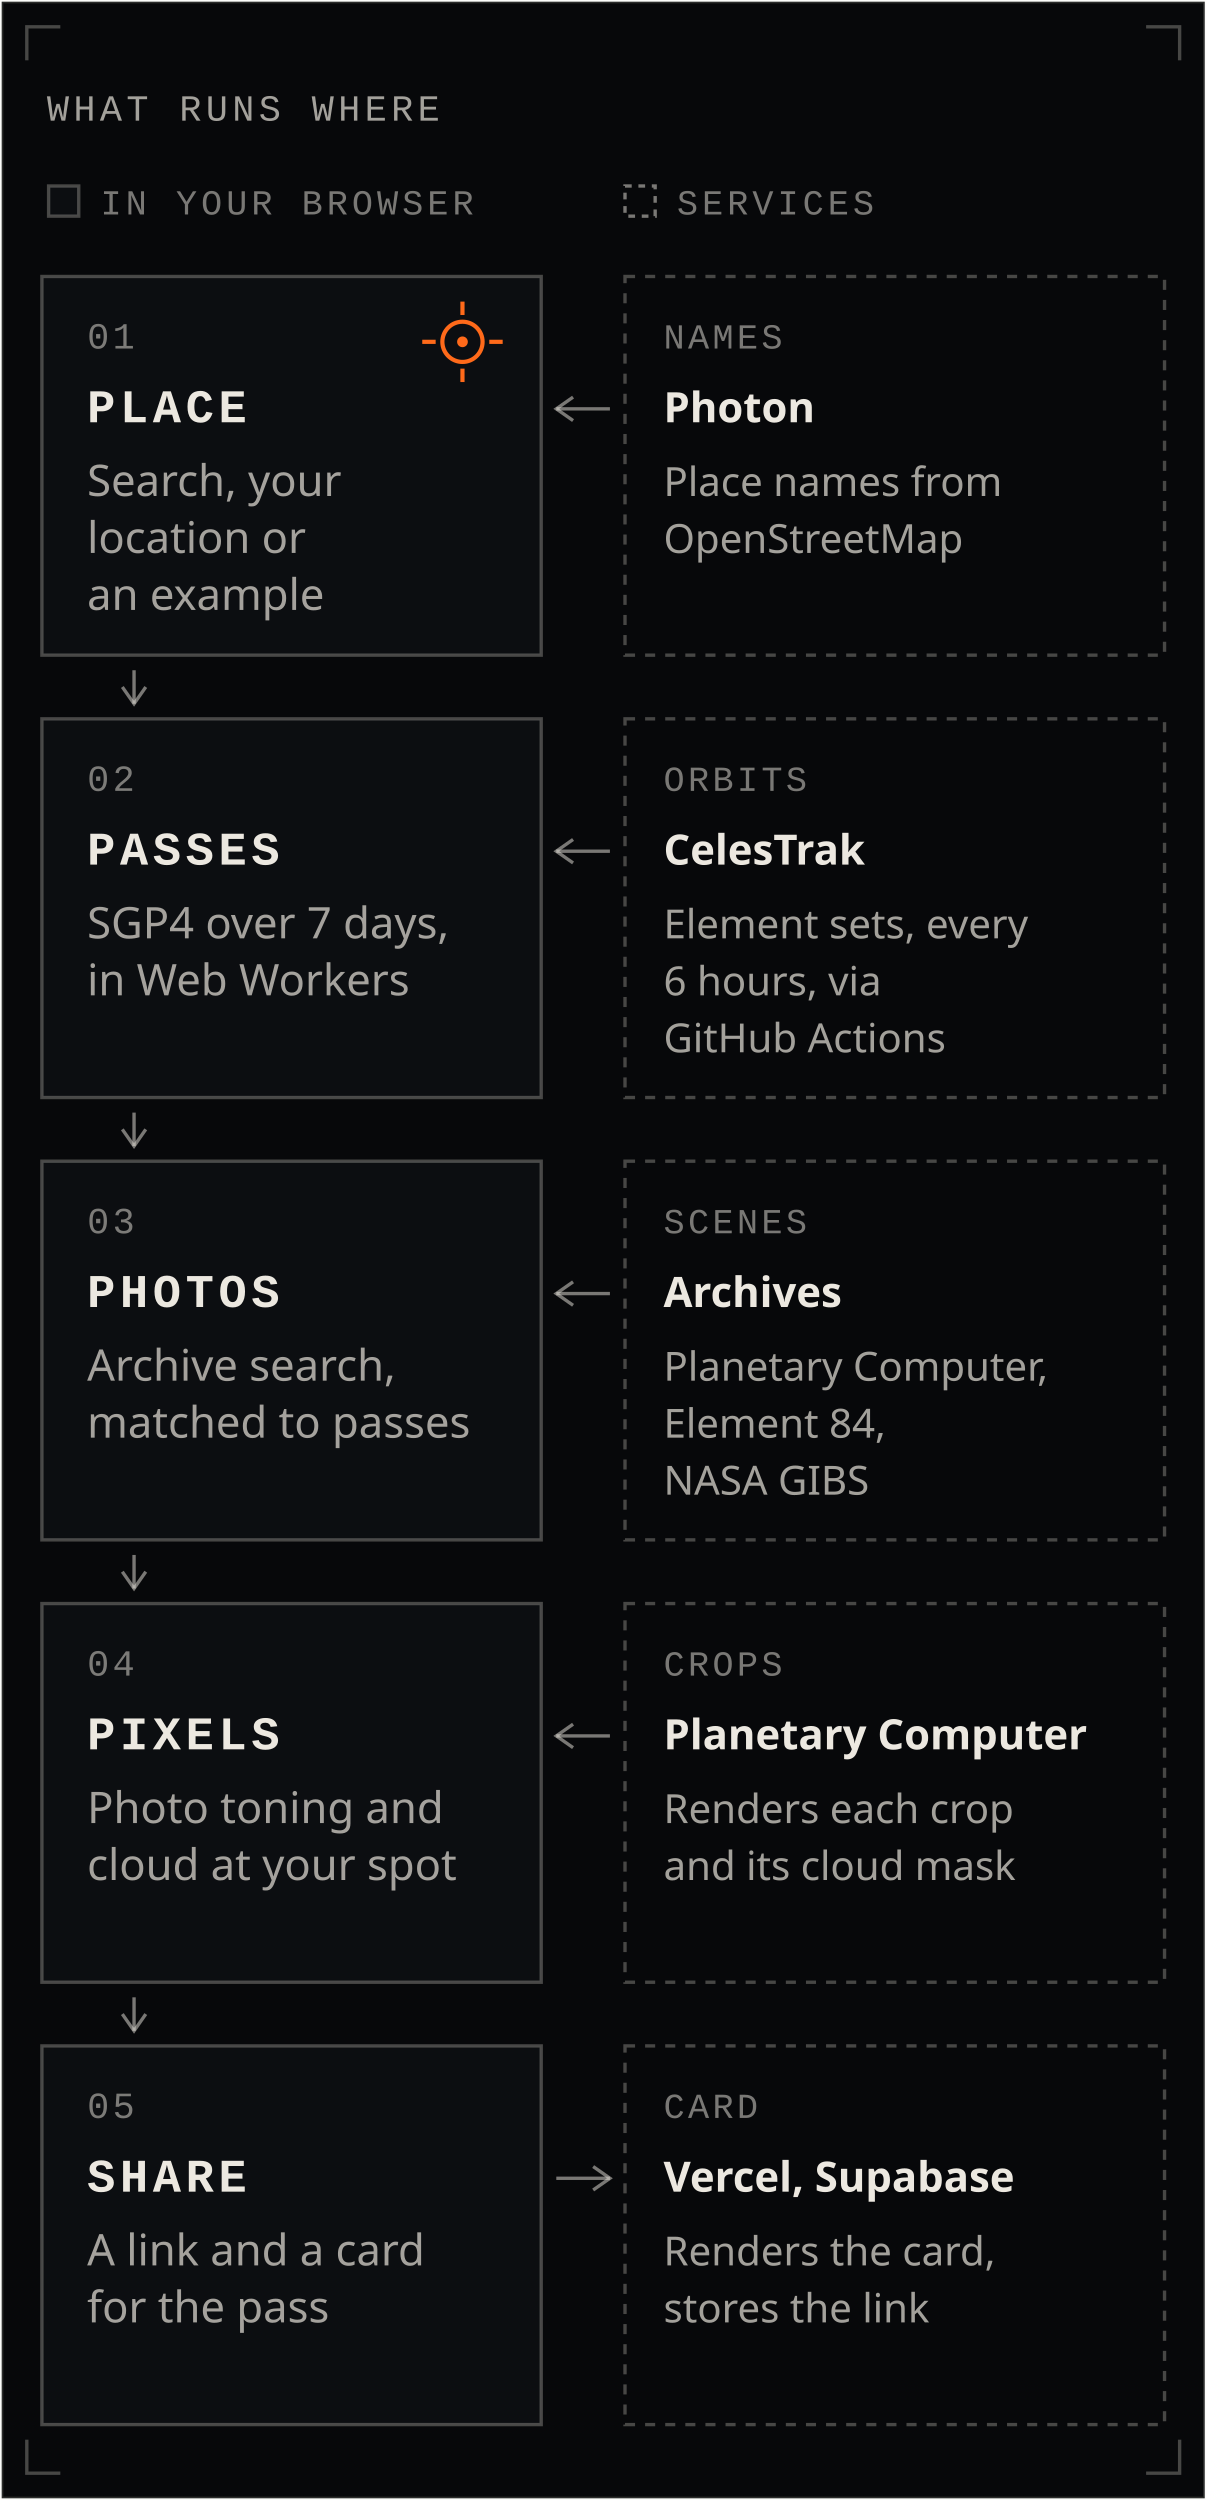
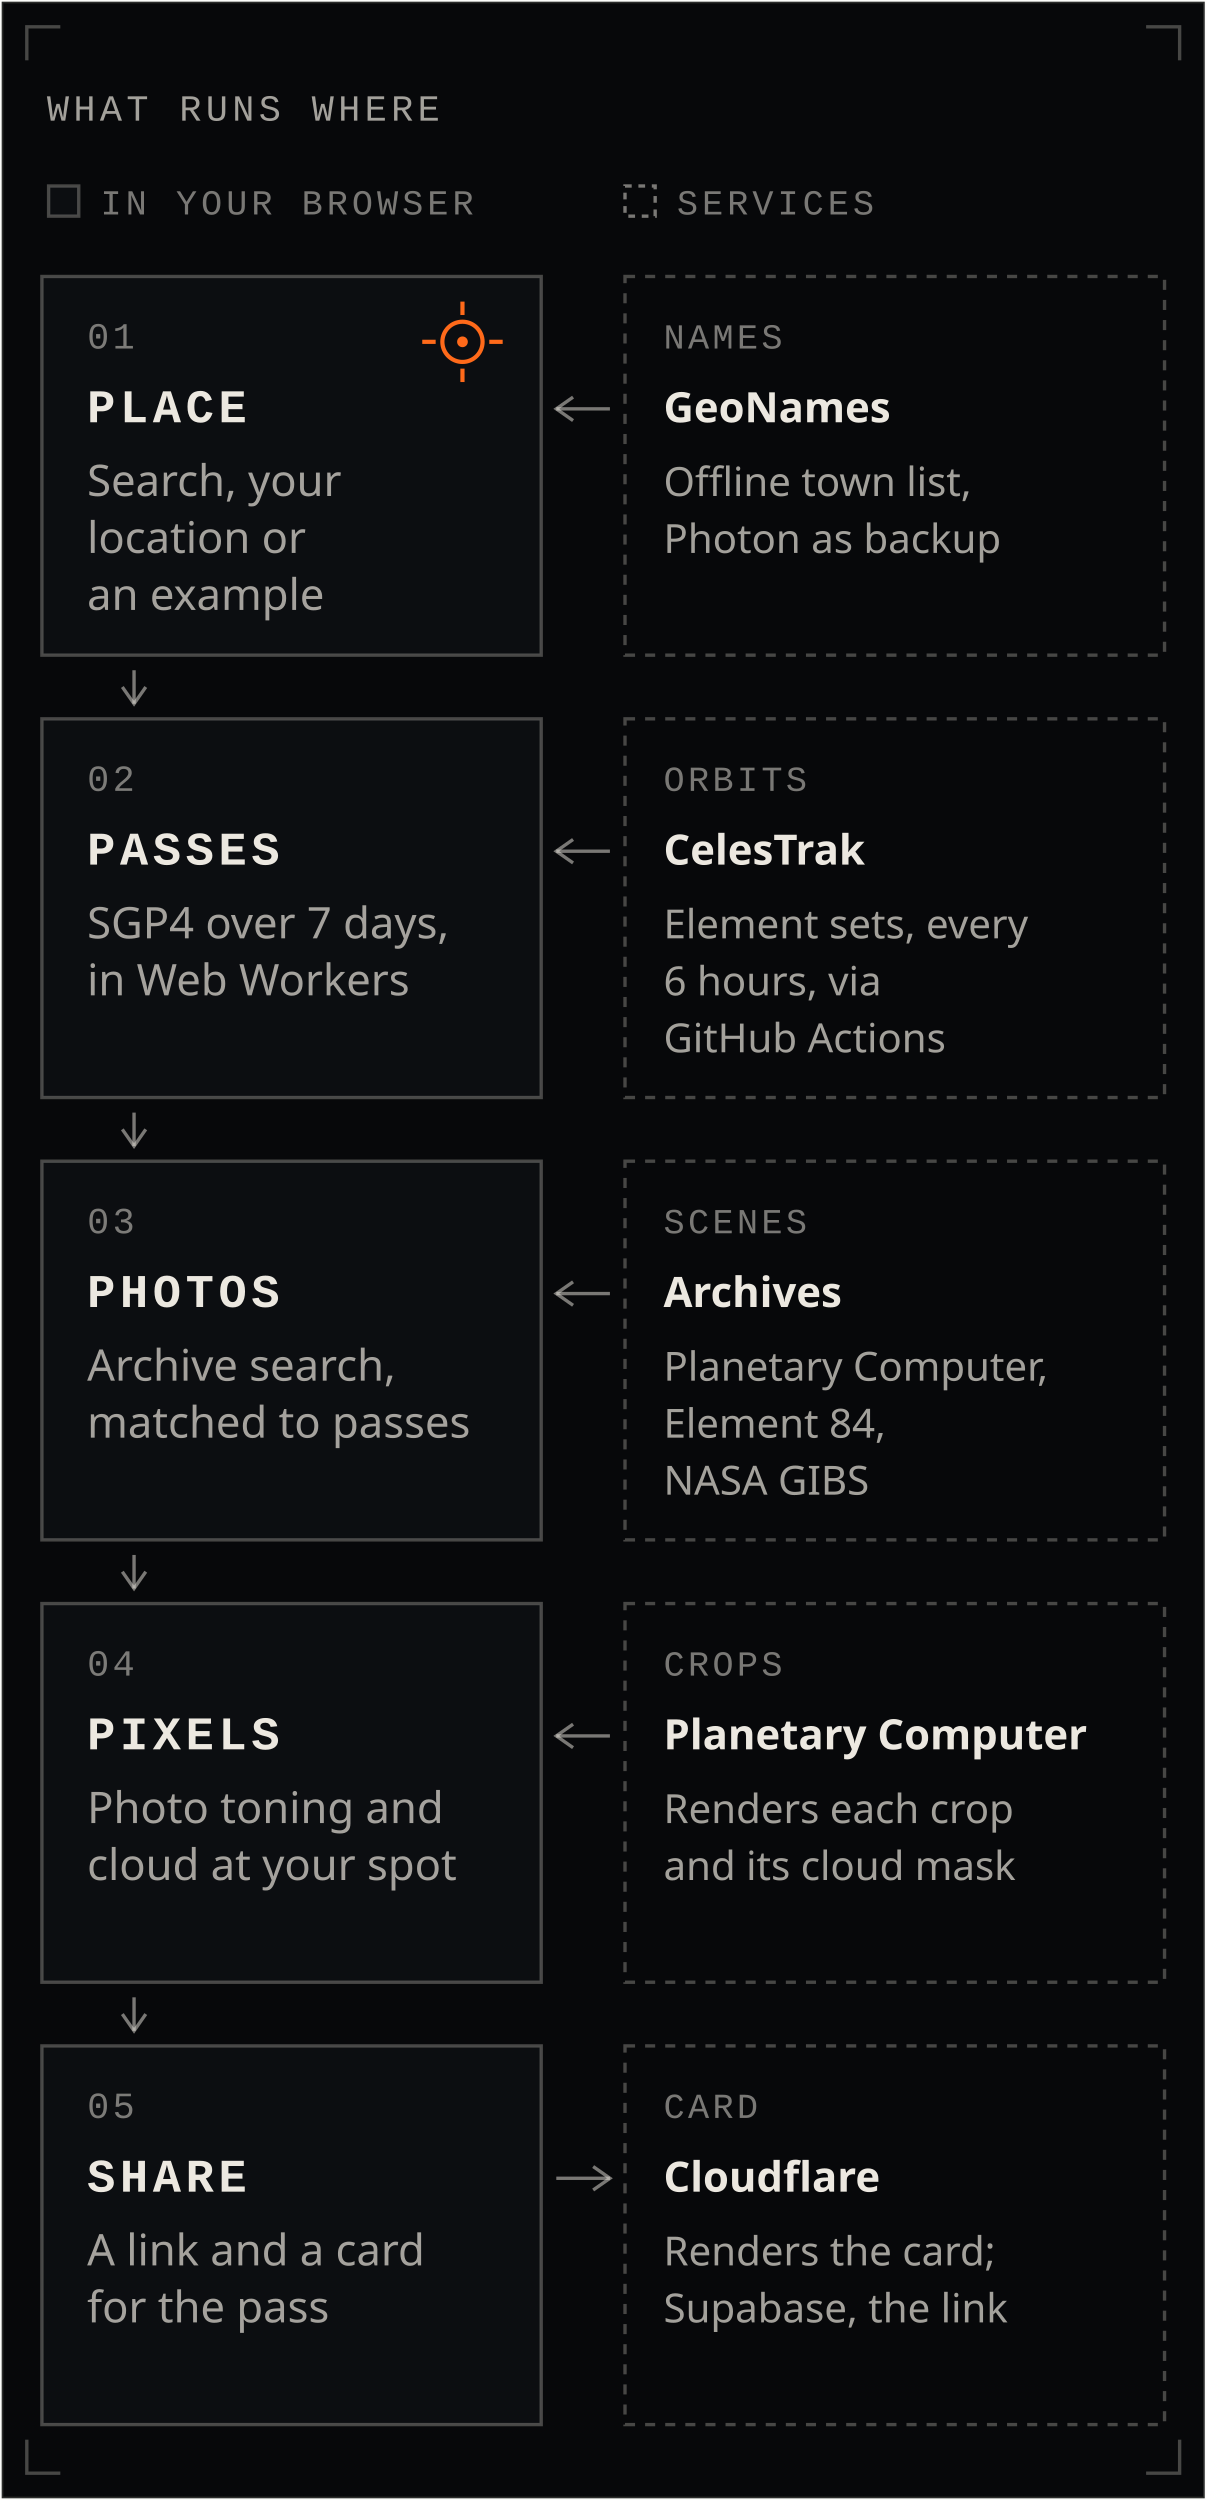
<svg xmlns="http://www.w3.org/2000/svg" viewBox="0 0 360 746" width="360" height="746" role="img" aria-labelledby="t d">
  <rect x="0.5" y="0.5" width="359" height="745" fill="#07080A" stroke="rgba(236,232,224,0.16)" />
  <path d="M8 18 V8 H18" fill="none" stroke="rgba(236,232,224,0.28)" stroke-width="1" />
  <path d="M352 18 V8 H342" fill="none" stroke="rgba(236,232,224,0.28)" stroke-width="1" />
  <path d="M8 728 V738 H18" fill="none" stroke="rgba(236,232,224,0.28)" stroke-width="1" />
  <path d="M352 728 V738 H342" fill="none" stroke="rgba(236,232,224,0.28)" stroke-width="1" />
  <text x="14" y="36" font-family="ui-monospace, SFMono-Regular, 'SF Mono', Menlo, Consolas, 'Liberation Mono', monospace" font-size="11" letter-spacing="1.3" fill="rgba(236,232,224,0.68)">WHAT RUNS WHERE</text>
  <rect x="14.5" y="55.5" width="9" height="9" fill="#0C0E11" stroke="rgba(236,232,224,0.28)" />
  <text x="30" y="64" font-family="ui-monospace, SFMono-Regular, 'SF Mono', Menlo, Consolas, 'Liberation Mono', monospace" font-size="10.5" letter-spacing="1.2" fill="rgba(236,232,224,0.50)">IN YOUR BROWSER</text>
  <rect x="186.5" y="55.5" width="9" height="9" fill="none" stroke="rgba(236,232,224,0.50)" stroke-dasharray="2 2" />
  <text x="202" y="64" font-family="ui-monospace, SFMono-Regular, 'SF Mono', Menlo, Consolas, 'Liberation Mono', monospace" font-size="10.5" letter-spacing="1.2" fill="rgba(236,232,224,0.50)">SERVICES</text>
  <rect x="12.5" y="82.5" width="149" height="113" fill="#0C0E11" stroke="rgba(236,232,224,0.28)" />
  <text x="26" y="104" font-family="ui-monospace, SFMono-Regular, 'SF Mono', Menlo, Consolas, 'Liberation Mono', monospace" font-size="11" letter-spacing="1" fill="rgba(236,232,224,0.50)">01</text>
  <text x="26" y="126" font-family="ui-monospace, SFMono-Regular, 'SF Mono', Menlo, Consolas, 'Liberation Mono', monospace" font-size="14" font-weight="600" letter-spacing="1.4" fill="#ECE8E0">PLACE</text>
  <text x="26" y="148" font-family="-apple-system, BlinkMacSystemFont, 'Segoe UI', 'Noto Sans', Helvetica, Arial, sans-serif" font-size="13" fill="rgba(236,232,224,0.68)">Search, your</text>
  <text x="26" y="165" font-family="-apple-system, BlinkMacSystemFont, 'Segoe UI', 'Noto Sans', Helvetica, Arial, sans-serif" font-size="13" fill="rgba(236,232,224,0.68)">location or</text>
  <text x="26" y="182" font-family="-apple-system, BlinkMacSystemFont, 'Segoe UI', 'Noto Sans', Helvetica, Arial, sans-serif" font-size="13" fill="rgba(236,232,224,0.68)">an example</text>
  <circle cx="138" cy="102" r="6" fill="none" stroke="#FF6A1A" stroke-width="1.25" />
  <circle cx="138" cy="102" r="1.6" fill="#FF6A1A" />
  <path d="M146 102 L150 102" stroke="#FF6A1A" stroke-width="1.25" />
  <path d="M130 102 L126 102" stroke="#FF6A1A" stroke-width="1.25" />
  <path d="M138 110 L138 114" stroke="#FF6A1A" stroke-width="1.25" />
  <path d="M138 94 L138 90" stroke="#FF6A1A" stroke-width="1.25" />
  <path d="M40 200 V210" stroke="rgba(236,232,224,0.50)" stroke-width="1" />
  <path d="M36.5 205 L40 210 L43.5 205" fill="none" stroke="rgba(236,232,224,0.50)" stroke-width="1" />
  <rect x="186.5" y="82.5" width="161" height="113" fill="none" stroke="rgba(236,232,224,0.28)" stroke-dasharray="3 3" />
  <text x="198" y="104" font-family="ui-monospace, SFMono-Regular, 'SF Mono', Menlo, Consolas, 'Liberation Mono', monospace" font-size="10.5" letter-spacing="1" fill="rgba(236,232,224,0.50)">NAMES</text>
-   <text x="198" y="126" font-family="-apple-system, BlinkMacSystemFont, 'Segoe UI', 'Noto Sans', Helvetica, Arial, sans-serif" font-size="12.5" font-weight="600" fill="#ECE8E0">Photon</text>
-   <text x="198" y="148" font-family="-apple-system, BlinkMacSystemFont, 'Segoe UI', 'Noto Sans', Helvetica, Arial, sans-serif" font-size="12" fill="rgba(236,232,224,0.68)">Place names from</text>
-   <text x="198" y="165" font-family="-apple-system, BlinkMacSystemFont, 'Segoe UI', 'Noto Sans', Helvetica, Arial, sans-serif" font-size="12" fill="rgba(236,232,224,0.68)">OpenStreetMap</text>
+   <text x="198" y="126" font-family="-apple-system, BlinkMacSystemFont, 'Segoe UI', 'Noto Sans', Helvetica, Arial, sans-serif" font-size="12.5" font-weight="600" fill="#ECE8E0">GeoNames</text>
+   <text x="198" y="148" font-family="-apple-system, BlinkMacSystemFont, 'Segoe UI', 'Noto Sans', Helvetica, Arial, sans-serif" font-size="12" fill="rgba(236,232,224,0.68)">Offline town list,</text>
+   <text x="198" y="165" font-family="-apple-system, BlinkMacSystemFont, 'Segoe UI', 'Noto Sans', Helvetica, Arial, sans-serif" font-size="12" fill="rgba(236,232,224,0.68)">Photon as backup</text>
  <path d="M166 122 H182" stroke="rgba(236,232,224,0.50)" stroke-width="1" />
  <path d="M171 118.5 L166 122 L171 125.5" fill="none" stroke="rgba(236,232,224,0.50)" />
  <rect x="12.5" y="214.5" width="149" height="113" fill="#0C0E11" stroke="rgba(236,232,224,0.28)" />
  <text x="26" y="236" font-family="ui-monospace, SFMono-Regular, 'SF Mono', Menlo, Consolas, 'Liberation Mono', monospace" font-size="11" letter-spacing="1" fill="rgba(236,232,224,0.50)">02</text>
  <text x="26" y="258" font-family="ui-monospace, SFMono-Regular, 'SF Mono', Menlo, Consolas, 'Liberation Mono', monospace" font-size="14" font-weight="600" letter-spacing="1.4" fill="#ECE8E0">PASSES</text>
  <text x="26" y="280" font-family="-apple-system, BlinkMacSystemFont, 'Segoe UI', 'Noto Sans', Helvetica, Arial, sans-serif" font-size="13" fill="rgba(236,232,224,0.68)">SGP4 over 7 days,</text>
  <text x="26" y="297" font-family="-apple-system, BlinkMacSystemFont, 'Segoe UI', 'Noto Sans', Helvetica, Arial, sans-serif" font-size="13" fill="rgba(236,232,224,0.68)">in Web Workers</text>
  <path d="M40 332 V342" stroke="rgba(236,232,224,0.50)" stroke-width="1" />
  <path d="M36.5 337 L40 342 L43.5 337" fill="none" stroke="rgba(236,232,224,0.50)" stroke-width="1" />
  <rect x="186.5" y="214.5" width="161" height="113" fill="none" stroke="rgba(236,232,224,0.28)" stroke-dasharray="3 3" />
  <text x="198" y="236" font-family="ui-monospace, SFMono-Regular, 'SF Mono', Menlo, Consolas, 'Liberation Mono', monospace" font-size="10.5" letter-spacing="1" fill="rgba(236,232,224,0.50)">ORBITS</text>
  <text x="198" y="258" font-family="-apple-system, BlinkMacSystemFont, 'Segoe UI', 'Noto Sans', Helvetica, Arial, sans-serif" font-size="12.5" font-weight="600" fill="#ECE8E0">CelesTrak</text>
  <text x="198" y="280" font-family="-apple-system, BlinkMacSystemFont, 'Segoe UI', 'Noto Sans', Helvetica, Arial, sans-serif" font-size="12" fill="rgba(236,232,224,0.68)">Element sets, every</text>
  <text x="198" y="297" font-family="-apple-system, BlinkMacSystemFont, 'Segoe UI', 'Noto Sans', Helvetica, Arial, sans-serif" font-size="12" fill="rgba(236,232,224,0.68)">6 hours, via</text>
  <text x="198" y="314" font-family="-apple-system, BlinkMacSystemFont, 'Segoe UI', 'Noto Sans', Helvetica, Arial, sans-serif" font-size="12" fill="rgba(236,232,224,0.68)">GitHub Actions</text>
  <path d="M166 254 H182" stroke="rgba(236,232,224,0.50)" stroke-width="1" />
  <path d="M171 250.5 L166 254 L171 257.5" fill="none" stroke="rgba(236,232,224,0.50)" />
  <rect x="12.5" y="346.5" width="149" height="113" fill="#0C0E11" stroke="rgba(236,232,224,0.28)" />
  <text x="26" y="368" font-family="ui-monospace, SFMono-Regular, 'SF Mono', Menlo, Consolas, 'Liberation Mono', monospace" font-size="11" letter-spacing="1" fill="rgba(236,232,224,0.50)">03</text>
  <text x="26" y="390" font-family="ui-monospace, SFMono-Regular, 'SF Mono', Menlo, Consolas, 'Liberation Mono', monospace" font-size="14" font-weight="600" letter-spacing="1.4" fill="#ECE8E0">PHOTOS</text>
  <text x="26" y="412" font-family="-apple-system, BlinkMacSystemFont, 'Segoe UI', 'Noto Sans', Helvetica, Arial, sans-serif" font-size="13" fill="rgba(236,232,224,0.68)">Archive search,</text>
  <text x="26" y="429" font-family="-apple-system, BlinkMacSystemFont, 'Segoe UI', 'Noto Sans', Helvetica, Arial, sans-serif" font-size="13" fill="rgba(236,232,224,0.68)">matched to passes</text>
  <path d="M40 464 V474" stroke="rgba(236,232,224,0.50)" stroke-width="1" />
  <path d="M36.5 469 L40 474 L43.5 469" fill="none" stroke="rgba(236,232,224,0.50)" stroke-width="1" />
  <rect x="186.5" y="346.5" width="161" height="113" fill="none" stroke="rgba(236,232,224,0.28)" stroke-dasharray="3 3" />
  <text x="198" y="368" font-family="ui-monospace, SFMono-Regular, 'SF Mono', Menlo, Consolas, 'Liberation Mono', monospace" font-size="10.5" letter-spacing="1" fill="rgba(236,232,224,0.50)">SCENES</text>
  <text x="198" y="390" font-family="-apple-system, BlinkMacSystemFont, 'Segoe UI', 'Noto Sans', Helvetica, Arial, sans-serif" font-size="12.5" font-weight="600" fill="#ECE8E0">Archives</text>
  <text x="198" y="412" font-family="-apple-system, BlinkMacSystemFont, 'Segoe UI', 'Noto Sans', Helvetica, Arial, sans-serif" font-size="12" fill="rgba(236,232,224,0.68)">Planetary Computer,</text>
  <text x="198" y="429" font-family="-apple-system, BlinkMacSystemFont, 'Segoe UI', 'Noto Sans', Helvetica, Arial, sans-serif" font-size="12" fill="rgba(236,232,224,0.68)">Element 84,</text>
  <text x="198" y="446" font-family="-apple-system, BlinkMacSystemFont, 'Segoe UI', 'Noto Sans', Helvetica, Arial, sans-serif" font-size="12" fill="rgba(236,232,224,0.68)">NASA GIBS</text>
  <path d="M166 386 H182" stroke="rgba(236,232,224,0.50)" stroke-width="1" />
  <path d="M171 382.5 L166 386 L171 389.5" fill="none" stroke="rgba(236,232,224,0.50)" />
  <rect x="12.5" y="478.5" width="149" height="113" fill="#0C0E11" stroke="rgba(236,232,224,0.28)" />
  <text x="26" y="500" font-family="ui-monospace, SFMono-Regular, 'SF Mono', Menlo, Consolas, 'Liberation Mono', monospace" font-size="11" letter-spacing="1" fill="rgba(236,232,224,0.50)">04</text>
  <text x="26" y="522" font-family="ui-monospace, SFMono-Regular, 'SF Mono', Menlo, Consolas, 'Liberation Mono', monospace" font-size="14" font-weight="600" letter-spacing="1.4" fill="#ECE8E0">PIXELS</text>
  <text x="26" y="544" font-family="-apple-system, BlinkMacSystemFont, 'Segoe UI', 'Noto Sans', Helvetica, Arial, sans-serif" font-size="13" fill="rgba(236,232,224,0.68)">Photo toning and</text>
  <text x="26" y="561" font-family="-apple-system, BlinkMacSystemFont, 'Segoe UI', 'Noto Sans', Helvetica, Arial, sans-serif" font-size="13" fill="rgba(236,232,224,0.68)">cloud at your spot</text>
  <path d="M40 596 V606" stroke="rgba(236,232,224,0.50)" stroke-width="1" />
  <path d="M36.5 601 L40 606 L43.5 601" fill="none" stroke="rgba(236,232,224,0.50)" stroke-width="1" />
  <rect x="186.5" y="478.5" width="161" height="113" fill="none" stroke="rgba(236,232,224,0.28)" stroke-dasharray="3 3" />
  <text x="198" y="500" font-family="ui-monospace, SFMono-Regular, 'SF Mono', Menlo, Consolas, 'Liberation Mono', monospace" font-size="10.5" letter-spacing="1" fill="rgba(236,232,224,0.50)">CROPS</text>
  <text x="198" y="522" font-family="-apple-system, BlinkMacSystemFont, 'Segoe UI', 'Noto Sans', Helvetica, Arial, sans-serif" font-size="12.5" font-weight="600" fill="#ECE8E0">Planetary Computer</text>
  <text x="198" y="544" font-family="-apple-system, BlinkMacSystemFont, 'Segoe UI', 'Noto Sans', Helvetica, Arial, sans-serif" font-size="12" fill="rgba(236,232,224,0.68)">Renders each crop</text>
  <text x="198" y="561" font-family="-apple-system, BlinkMacSystemFont, 'Segoe UI', 'Noto Sans', Helvetica, Arial, sans-serif" font-size="12" fill="rgba(236,232,224,0.68)">and its cloud mask</text>
  <path d="M166 518 H182" stroke="rgba(236,232,224,0.50)" stroke-width="1" />
  <path d="M171 514.5 L166 518 L171 521.5" fill="none" stroke="rgba(236,232,224,0.50)" />
  <rect x="12.5" y="610.5" width="149" height="113" fill="#0C0E11" stroke="rgba(236,232,224,0.28)" />
  <text x="26" y="632" font-family="ui-monospace, SFMono-Regular, 'SF Mono', Menlo, Consolas, 'Liberation Mono', monospace" font-size="11" letter-spacing="1" fill="rgba(236,232,224,0.50)">05</text>
  <text x="26" y="654" font-family="ui-monospace, SFMono-Regular, 'SF Mono', Menlo, Consolas, 'Liberation Mono', monospace" font-size="14" font-weight="600" letter-spacing="1.4" fill="#ECE8E0">SHARE</text>
  <text x="26" y="676" font-family="-apple-system, BlinkMacSystemFont, 'Segoe UI', 'Noto Sans', Helvetica, Arial, sans-serif" font-size="13" fill="rgba(236,232,224,0.68)">A link and a card</text>
  <text x="26" y="693" font-family="-apple-system, BlinkMacSystemFont, 'Segoe UI', 'Noto Sans', Helvetica, Arial, sans-serif" font-size="13" fill="rgba(236,232,224,0.68)">for the pass</text>
  <rect x="186.5" y="610.5" width="161" height="113" fill="none" stroke="rgba(236,232,224,0.28)" stroke-dasharray="3 3" />
  <text x="198" y="632" font-family="ui-monospace, SFMono-Regular, 'SF Mono', Menlo, Consolas, 'Liberation Mono', monospace" font-size="10.5" letter-spacing="1" fill="rgba(236,232,224,0.50)">CARD</text>
-   <text x="198" y="654" font-family="-apple-system, BlinkMacSystemFont, 'Segoe UI', 'Noto Sans', Helvetica, Arial, sans-serif" font-size="12.5" font-weight="600" fill="#ECE8E0">Vercel, Supabase</text>
-   <text x="198" y="676" font-family="-apple-system, BlinkMacSystemFont, 'Segoe UI', 'Noto Sans', Helvetica, Arial, sans-serif" font-size="12" fill="rgba(236,232,224,0.68)">Renders the card,</text>
-   <text x="198" y="693" font-family="-apple-system, BlinkMacSystemFont, 'Segoe UI', 'Noto Sans', Helvetica, Arial, sans-serif" font-size="12" fill="rgba(236,232,224,0.68)">stores the link</text>
+   <text x="198" y="654" font-family="-apple-system, BlinkMacSystemFont, 'Segoe UI', 'Noto Sans', Helvetica, Arial, sans-serif" font-size="12.5" font-weight="600" fill="#ECE8E0">Cloudflare</text>
+   <text x="198" y="676" font-family="-apple-system, BlinkMacSystemFont, 'Segoe UI', 'Noto Sans', Helvetica, Arial, sans-serif" font-size="12" fill="rgba(236,232,224,0.68)">Renders the card;</text>
+   <text x="198" y="693" font-family="-apple-system, BlinkMacSystemFont, 'Segoe UI', 'Noto Sans', Helvetica, Arial, sans-serif" font-size="12" fill="rgba(236,232,224,0.68)">Supabase, the link</text>
  <path d="M166 650 H182" stroke="rgba(236,232,224,0.50)" stroke-width="1" />
  <path d="M177 646.5 L182 650 L177 653.5" fill="none" stroke="rgba(236,232,224,0.50)" />
</svg>
